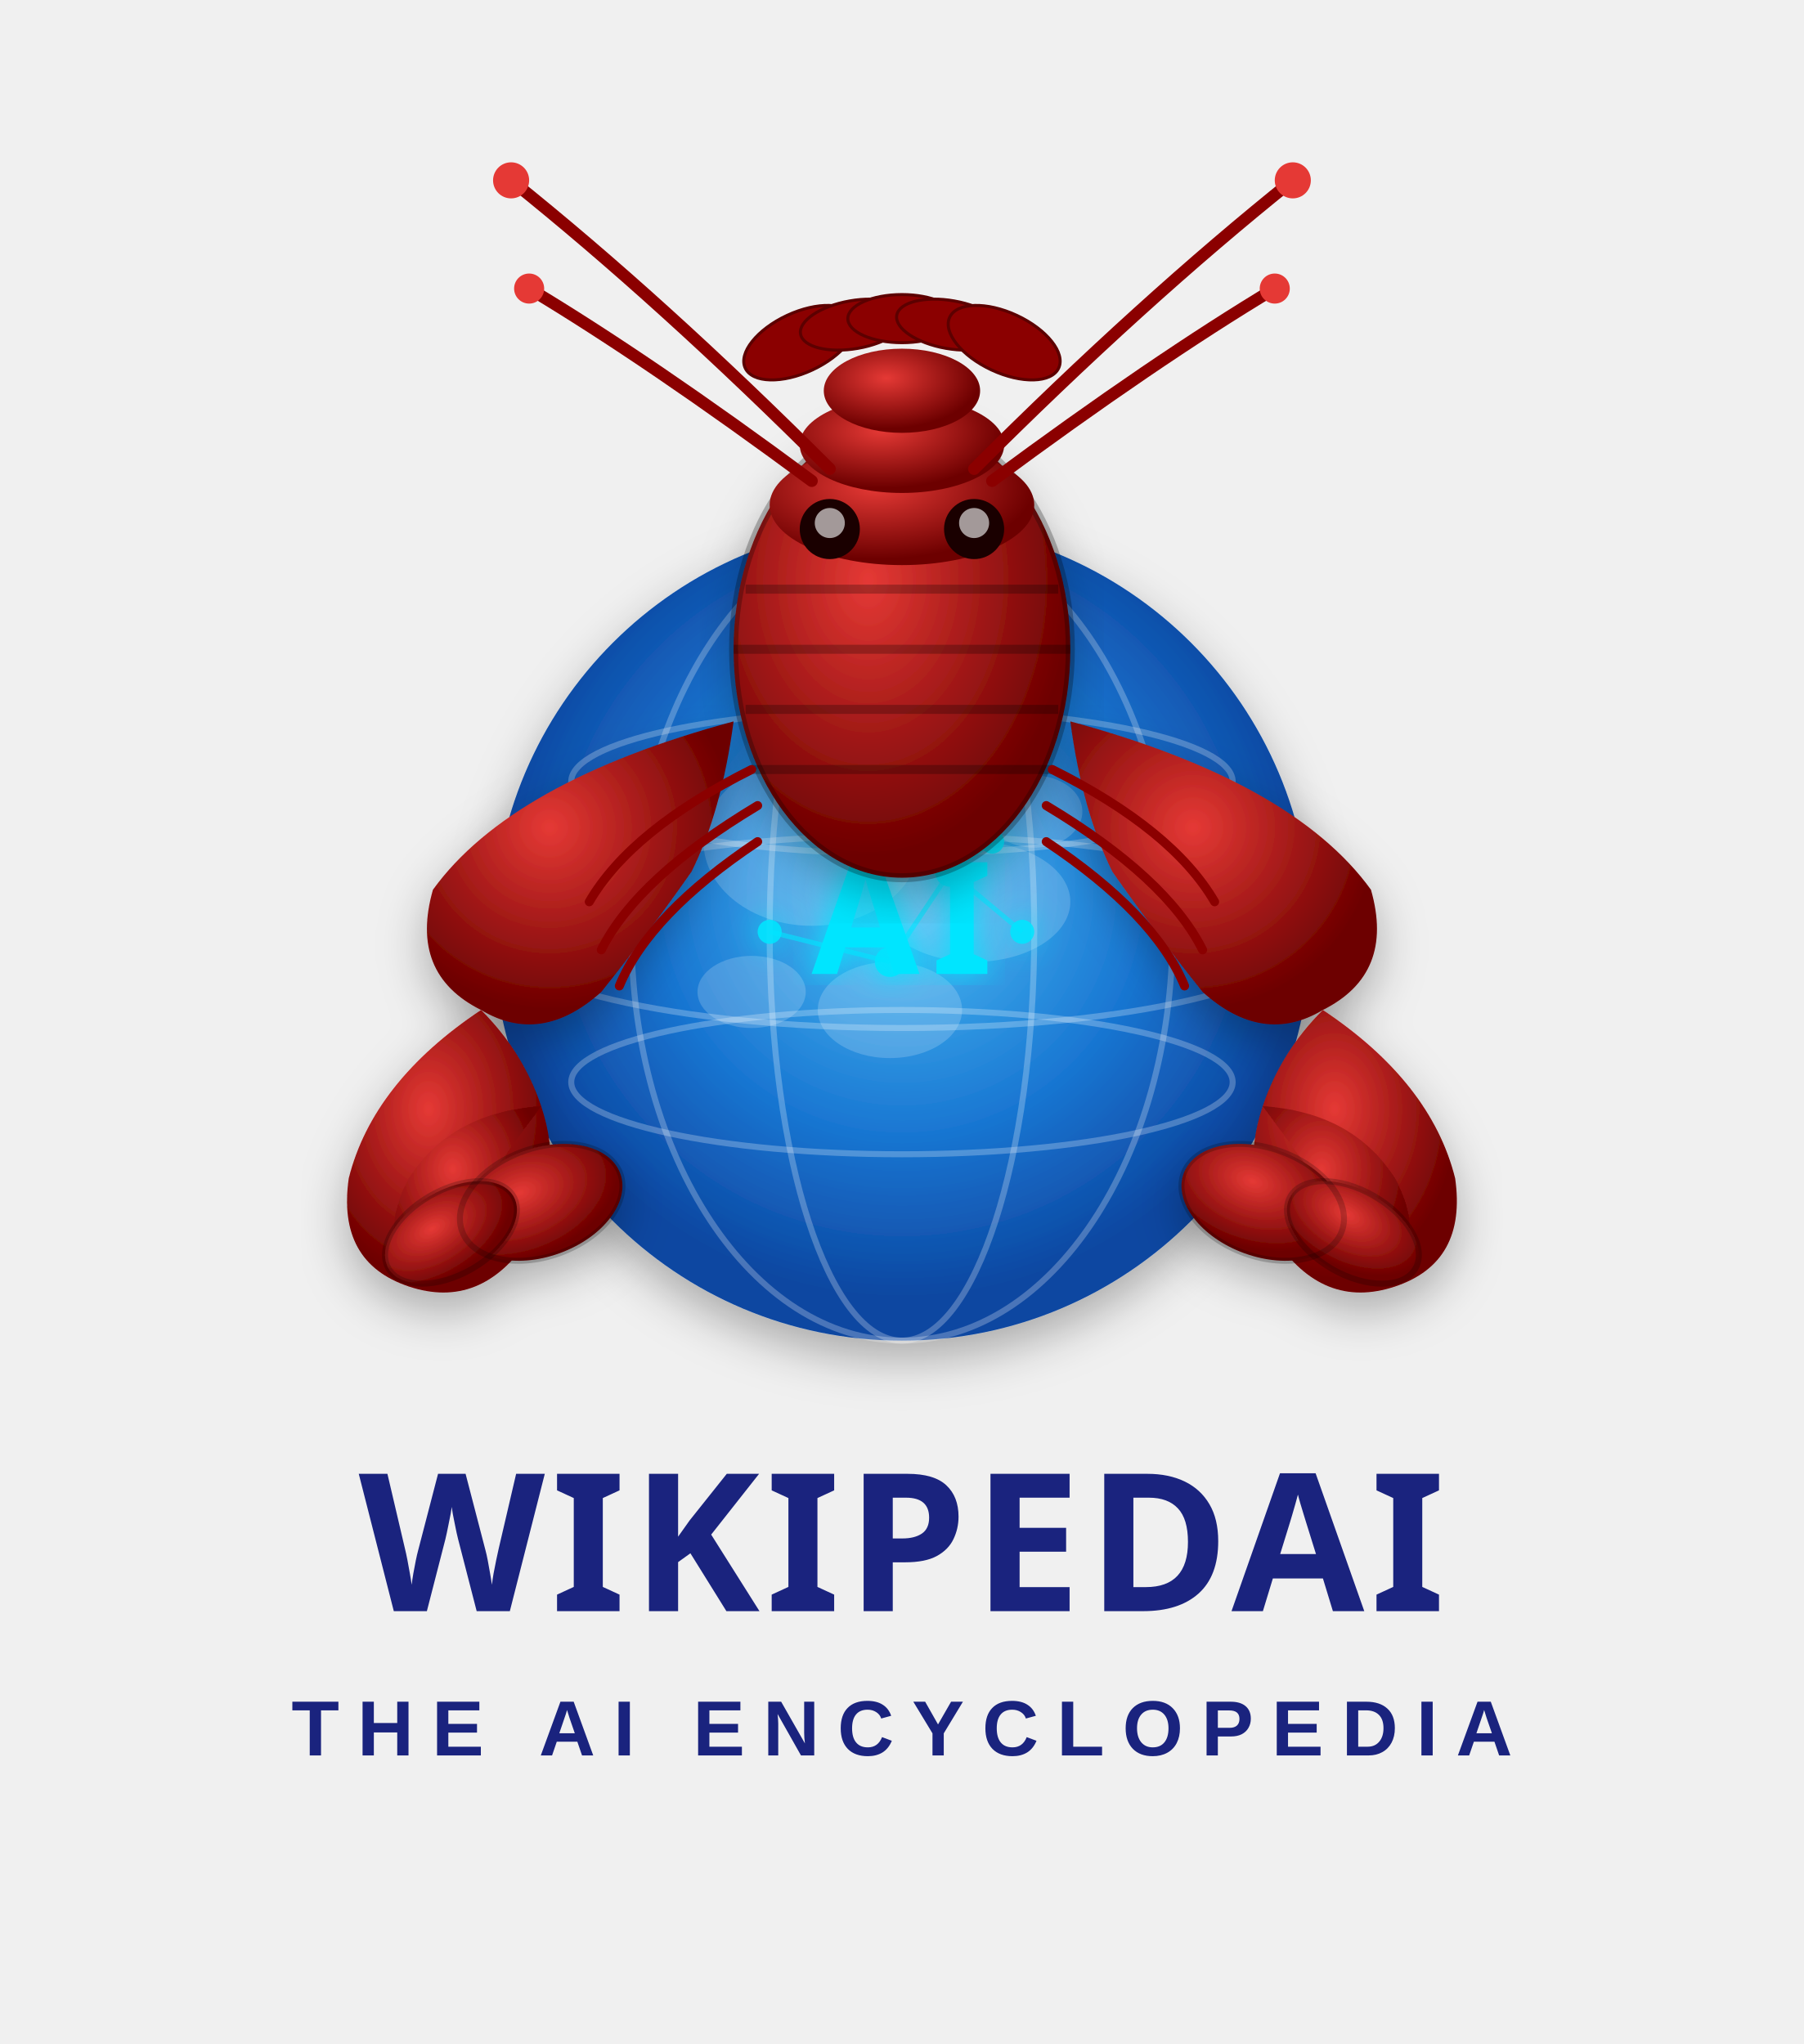
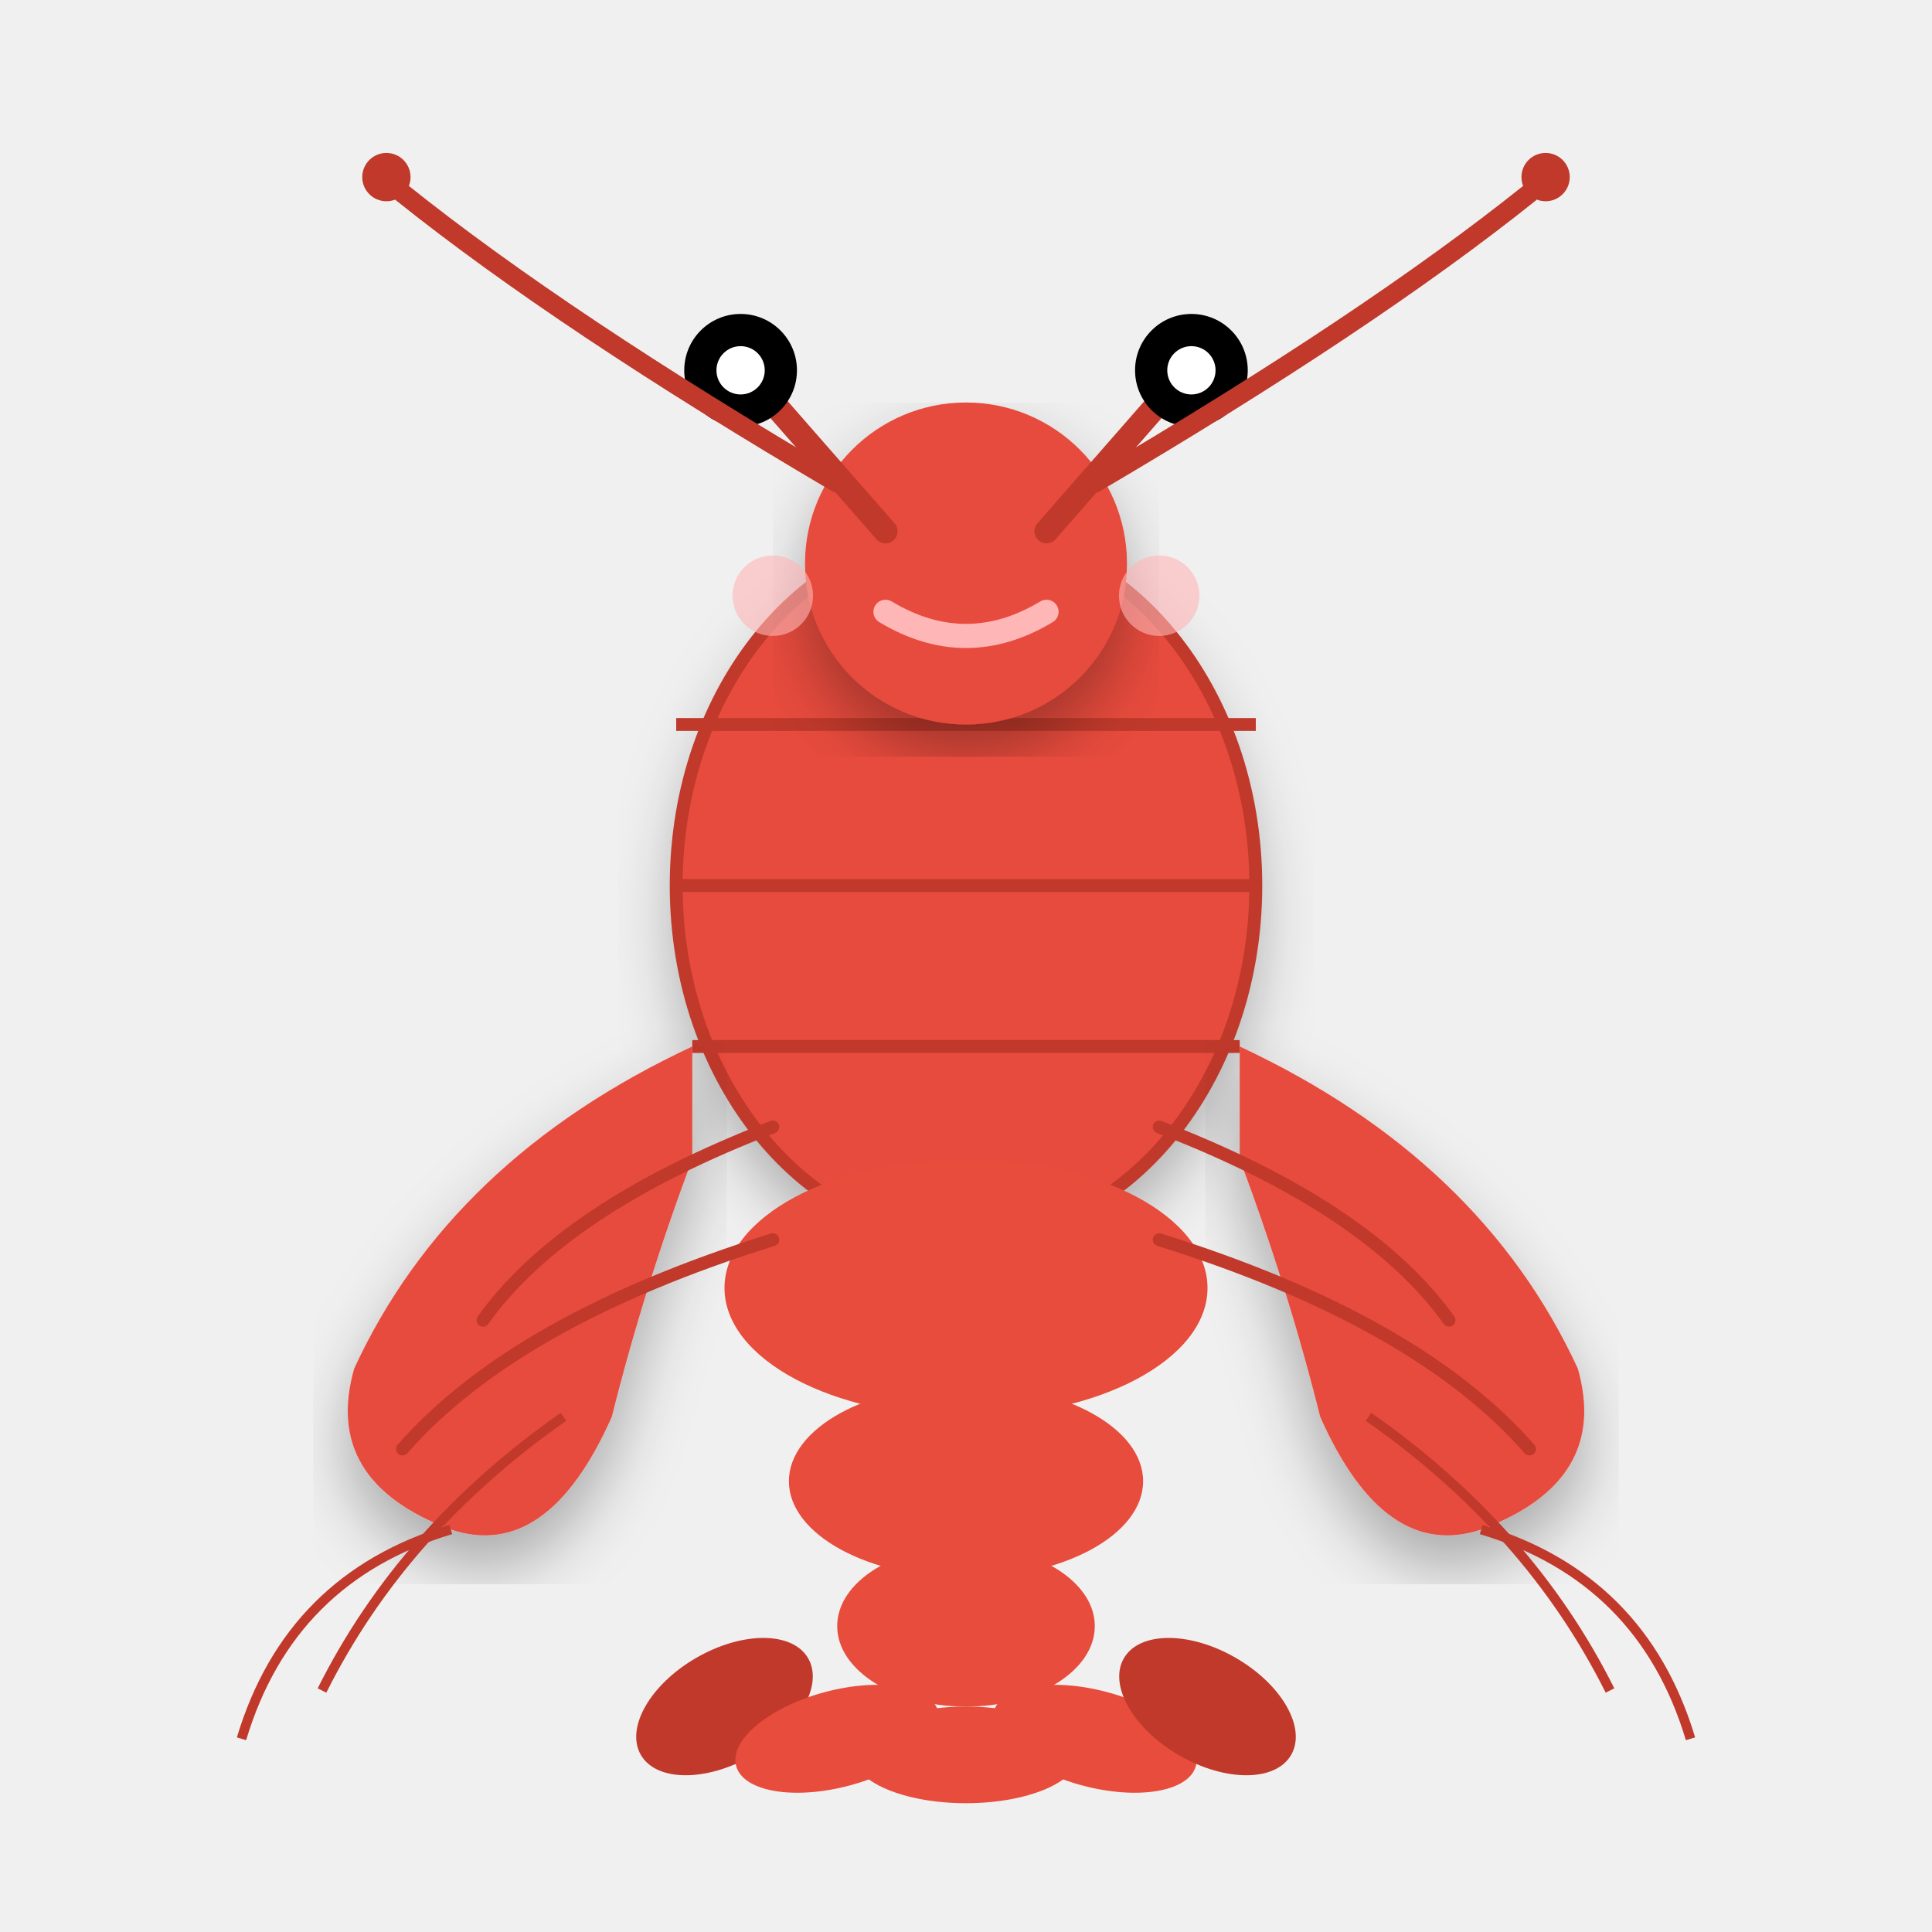
- <svg xmlns="http://www.w3.org/2000/svg" viewBox="0 0 300 340" width="300" height="340">
+ <svg xmlns="http://www.w3.org/2000/svg" viewBox="0 0 120 120">
  <defs>
-     <radialGradient id="globeGrad" cx="50%" cy="45%" r="50%">
-       <stop offset="0%" stop-color="#4fc3f7" />
-       <stop offset="60%" stop-color="#1976d2" />
-       <stop offset="100%" stop-color="#0d47a1" />
-     </radialGradient>
-     <radialGradient id="lobsterGrad" cx="40%" cy="35%" r="60%">
-       <stop offset="0%" stop-color="#e53935" />
-       <stop offset="100%" stop-color="#6d0000" />
-     </radialGradient>
-     <filter id="glow">
-       <feGaussianBlur stdDeviation="2.5" result="coloredBlur" />
-       <feMerge>
-         <feMergeNode in="coloredBlur" />
-         <feMergeNode in="SourceGraphic" />
-       </feMerge>
-     </filter>
-     <filter id="shadow">
-       <feDropShadow dx="0" dy="3" stdDeviation="4" flood-opacity="0.3" />
+     <filter id="lobster-shadow">
+       <feDropShadow dx="0" dy="2" stdDeviation="2" flood-opacity="0.3" />
    </filter>
  </defs>
-   <circle cx="150" cy="155" r="68" fill="url(#globeGrad)" filter="url(#shadow)" />
-   <g stroke="rgba(255,255,255,0.25)" stroke-width="1" fill="none">
-     <ellipse cx="150" cy="155" rx="68" ry="16" />
-     <ellipse cx="150" cy="130" rx="55" ry="12" />
-     <ellipse cx="150" cy="180" rx="55" ry="12" />
-     <ellipse cx="150" cy="155" rx="22" ry="68" />
-     <ellipse cx="150" cy="155" rx="45" ry="68" />
+   <ellipse cx="60" cy="55" rx="18" ry="22" fill="#E74C3C" filter="url(#lobster-shadow)" />
+   <g stroke="#C0392B" stroke-width="0.8" fill="none">
+     <ellipse cx="60" cy="55" rx="18" ry="22" />
+     <line x1="42" y1="55" x2="78" y2="55" />
+     <line x1="42" y1="45" x2="78" y2="45" />
+     <line x1="43" y1="65" x2="77" y2="65" />
  </g>
-   <g fill="rgba(255,255,255,0.18)">
-     <ellipse cx="135" cy="140" rx="18" ry="14" />
-     <ellipse cx="162" cy="150" rx="16" ry="10" />
-     <ellipse cx="148" cy="168" rx="12" ry="8" />
-     <ellipse cx="125" cy="165" rx="9" ry="6" />
-     <ellipse cx="172" cy="135" rx="8" ry="6" />
+   <circle cx="60" cy="35" r="10" fill="#E74C3C" filter="url(#lobster-shadow)" />
+   <line x1="55" y1="33" x2="48" y2="25" stroke="#C0392B" stroke-width="1.5" stroke-linecap="round" />
+   <circle cx="46" cy="23" r="3.5" fill="#000" />
+   <circle cx="46" cy="23" r="1.5" fill="#fff" />
+   <line x1="65" y1="33" x2="72" y2="25" stroke="#C0392B" stroke-width="1.5" stroke-linecap="round" />
+   <circle cx="74" cy="23" r="3.5" fill="#000" />
+   <circle cx="74" cy="23" r="1.5" fill="#fff" />
+   <path d="M 55 38 Q 60 41 65 38" stroke="#FFB6B6" stroke-width="1.5" fill="none" stroke-linecap="round" />
+   <circle cx="48" cy="37" r="2.5" fill="#FFB6B6" opacity="0.6" />
+   <circle cx="72" cy="37" r="2.5" fill="#FFB6B6" opacity="0.6" />
+   <ellipse cx="60" cy="80" rx="15" ry="8" fill="#E74C3C" />
+   <ellipse cx="60" cy="92" rx="11" ry="6" fill="#E74C3C" />
+   <ellipse cx="60" cy="101" rx="8" ry="5" fill="#E74C3C" />
+   <ellipse cx="45" cy="106" rx="6" ry="3.5" fill="#C0392B" transform="rotate(-30 45 106)" />
+   <ellipse cx="52" cy="108" rx="6.5" ry="3" fill="#E74C3C" transform="rotate(-15 52 108)" />
+   <ellipse cx="60" cy="109" rx="7" ry="3" fill="#E74C3C" />
+   <ellipse cx="68" cy="108" rx="6.5" ry="3" fill="#E74C3C" transform="rotate(15 68 108)" />
+   <ellipse cx="75" cy="106" rx="6" ry="3.5" fill="#C0392B" transform="rotate(30 75 106)" />
+   <path d="M 52 30 Q 35 20 25 12" stroke="#C0392B" stroke-width="1.2" fill="none" stroke-linecap="round" />
+   <circle cx="24" cy="11" r="1.5" fill="#C0392B" />
+   <path d="M 68 30 Q 85 20 95 12" stroke="#C0392B" stroke-width="1.2" fill="none" stroke-linecap="round" />
+   <circle cx="96" cy="11" r="1.5" fill="#C0392B" />
+   <path d="M 43 65 Q 28 72 22 85 Q 20 92 28 95 Q 34 97 38 88 Q 40 80 43 72 Z" fill="#E74C3C" filter="url(#lobster-shadow)" />
+   <g stroke="#C0392B" stroke-width="0.6" fill="none">
+     <path d="M 28 95 Q 18 98 15 108" />
+     <path d="M 35 88 Q 25 95 20 105" />
  </g>
-   <g filter="url(#glow)" fill="#00e5ff" opacity="0.9">
-     <circle cx="138" cy="138" r="2.5" />
-     <circle cx="158" cy="145" r="2.5" />
-     <circle cx="148" cy="160" r="2.5" />
-     <circle cx="128" cy="155" r="2" />
-     <circle cx="170" cy="155" r="2" />
-     <circle cx="145" cy="130" r="2" />
-     <circle cx="165" cy="140" r="2" />
+   <path d="M 77 65 Q 92 72 98 85 Q 100 92 92 95 Q 86 97 82 88 Q 80 80 77 72 Z" fill="#E74C3C" filter="url(#lobster-shadow)" />
+   <g stroke="#C0392B" stroke-width="0.6" fill="none">
+     <path d="M 92 95 Q 102 98 105 108" />
+     <path d="M 85 88 Q 95 95 100 105" />
  </g>
-   <g stroke="#00e5ff" stroke-width="0.8" opacity="0.6">
-     <line x1="138" y1="138" x2="158" y2="145" />
-     <line x1="158" y1="145" x2="148" y2="160" />
-     <line x1="148" y1="160" x2="128" y2="155" />
-     <line x1="138" y1="138" x2="145" y2="130" />
-     <line x1="158" y1="145" x2="165" y2="140" />
-     <line x1="158" y1="145" x2="170" y2="155" />
+   <g stroke="#C0392B" stroke-width="0.8" fill="none" stroke-linecap="round">
+     <path d="M 48 70 Q 35 75 30 82" />
+     <path d="M 48 77 Q 32 82 25 90" />
+     <path d="M 72 70 Q 85 75 90 82" />
+     <path d="M 72 77 Q 88 82 95 90" />
  </g>
-   <text x="150" y="162" text-anchor="middle" font-family="Arial Black, Impact, sans-serif" font-size="26" font-weight="900" fill="#00e5ff" filter="url(#glow)" letter-spacing="2">AI</text>
-   <ellipse cx="150" cy="108" rx="28" ry="38" fill="url(#lobsterGrad)" filter="url(#shadow)" />
-   <g stroke="rgba(0,0,0,0.25)" stroke-width="1.5" fill="none">
-     <ellipse cx="150" cy="108" rx="28" ry="38" />
-     <line x1="122" y1="108" x2="178" y2="108" />
-     <line x1="124" y1="98" x2="176" y2="98" />
-     <line x1="124" y1="118" x2="176" y2="118" />
-     <line x1="125" y1="128" x2="175" y2="128" />
-   </g>
-   <g fill="url(#lobsterGrad)">
-     <ellipse cx="150" cy="84" rx="22" ry="10" />
-     <ellipse cx="150" cy="74" rx="17" ry="8" />
-     <ellipse cx="150" cy="65" rx="13" ry="7" />
-   </g>
-   <g fill="#8b0000" stroke="#5c0000" stroke-width="0.5">
-     <ellipse cx="133" cy="57" rx="10" ry="5" transform="rotate(-25 133 57)" />
-     <ellipse cx="142" cy="54" rx="9" ry="4" transform="rotate(-10 142 54)" />
-     <ellipse cx="150" cy="53" rx="9" ry="4" />
-     <ellipse cx="158" cy="54" rx="9" ry="4" transform="rotate(10 158 54)" />
-     <ellipse cx="167" cy="57" rx="10" ry="5" transform="rotate(25 167 57)" />
-   </g>
-   <g stroke="#8b0000" stroke-width="2" fill="none" stroke-linecap="round">
-     <path d="M 138 78 Q 110 50 85 30" />
-     <path d="M 135 80 Q 108 60 88 48" />
-     <path d="M 162 78 Q 190 50 215 30" />
-     <path d="M 165 80 Q 192 60 212 48" />
-   </g>
-   <g fill="#e53935">
-     <circle cx="85" cy="30" r="3" />
-     <circle cx="88" cy="48" r="2.5" />
-     <circle cx="215" cy="30" r="3" />
-     <circle cx="212" cy="48" r="2.5" />
-   </g>
-   <g fill="url(#lobsterGrad)" filter="url(#shadow)">
-     <path d="M 122 120 Q 85 130 72 148 Q 68 162 80 168 Q 90 174 100 165 Q 108 155 115 145 Q 120 135 122 120 Z" />
-     <path d="M 80 168 Q 62 180 58 196 Q 56 210 68 214 Q 80 218 88 206 Q 94 196 90 184 Q 87 175 80 168 Z" />
-     <path d="M 90 184 Q 75 185 68 196 Q 63 205 68 214 Z" />
-     <ellipse cx="90" cy="200" rx="14" ry="9" transform="rotate(-20 90 200)" />
-     <ellipse cx="75" cy="205" rx="12" ry="7" transform="rotate(-30 75 205)" />
-   </g>
-   <g stroke="rgba(0,0,0,0.2)" stroke-width="1" fill="none">
-     <ellipse cx="90" cy="200" rx="14" ry="9" transform="rotate(-20 90 200)" />
-     <ellipse cx="75" cy="205" rx="12" ry="7" transform="rotate(-30 75 205)" />
-   </g>
-   <g fill="url(#lobsterGrad)" filter="url(#shadow)">
-     <path d="M 178 120 Q 215 130 228 148 Q 232 162 220 168 Q 210 174 200 165 Q 192 155 185 145 Q 180 135 178 120 Z" />
-     <path d="M 220 168 Q 238 180 242 196 Q 244 210 232 214 Q 220 218 212 206 Q 206 196 210 184 Q 213 175 220 168 Z" />
-     <path d="M 210 184 Q 225 185 232 196 Q 237 205 232 214 Z" />
-     <ellipse cx="210" cy="200" rx="14" ry="9" transform="rotate(20 210 200)" />
-     <ellipse cx="225" cy="205" rx="12" ry="7" transform="rotate(30 225 205)" />
-   </g>
-   <g stroke="rgba(0,0,0,0.2)" stroke-width="1" fill="none">
-     <ellipse cx="210" cy="200" rx="14" ry="9" transform="rotate(20 210 200)" />
-     <ellipse cx="225" cy="205" rx="12" ry="7" transform="rotate(30 225 205)" />
-   </g>
-   <circle cx="138" cy="88" r="5" fill="#1a0000" />
-   <circle cx="162" cy="88" r="5" fill="#1a0000" />
-   <circle cx="138" cy="87" r="2.5" fill="#fff" opacity="0.6" />
-   <circle cx="162" cy="87" r="2.5" fill="#fff" opacity="0.6" />
-   <g stroke="#8b0000" stroke-width="1.5" fill="none" stroke-linecap="round">
-     <path d="M 125 128 Q 105 138 98 150" />
-     <path d="M 126 134 Q 106 146 100 158" />
-     <path d="M 126 140 Q 108 152 103 164" />
-     <path d="M 175 128 Q 195 138 202 150" />
-     <path d="M 174 134 Q 194 146 200 158" />
-     <path d="M 174 140 Q 192 152 197 164" />
-   </g>
-   <text x="150" y="268" text-anchor="middle" font-family="Arial Black, Impact, sans-serif" font-size="32" font-weight="900" fill="#1a237e" letter-spacing="1">WIKIPEDAI</text>
-   <text x="150" y="292" text-anchor="middle" font-family="Arial, Helvetica, sans-serif" font-size="13" font-weight="700" fill="#1a237e" letter-spacing="3">THE AI ENCYCLOPEDIA</text>
</svg>
